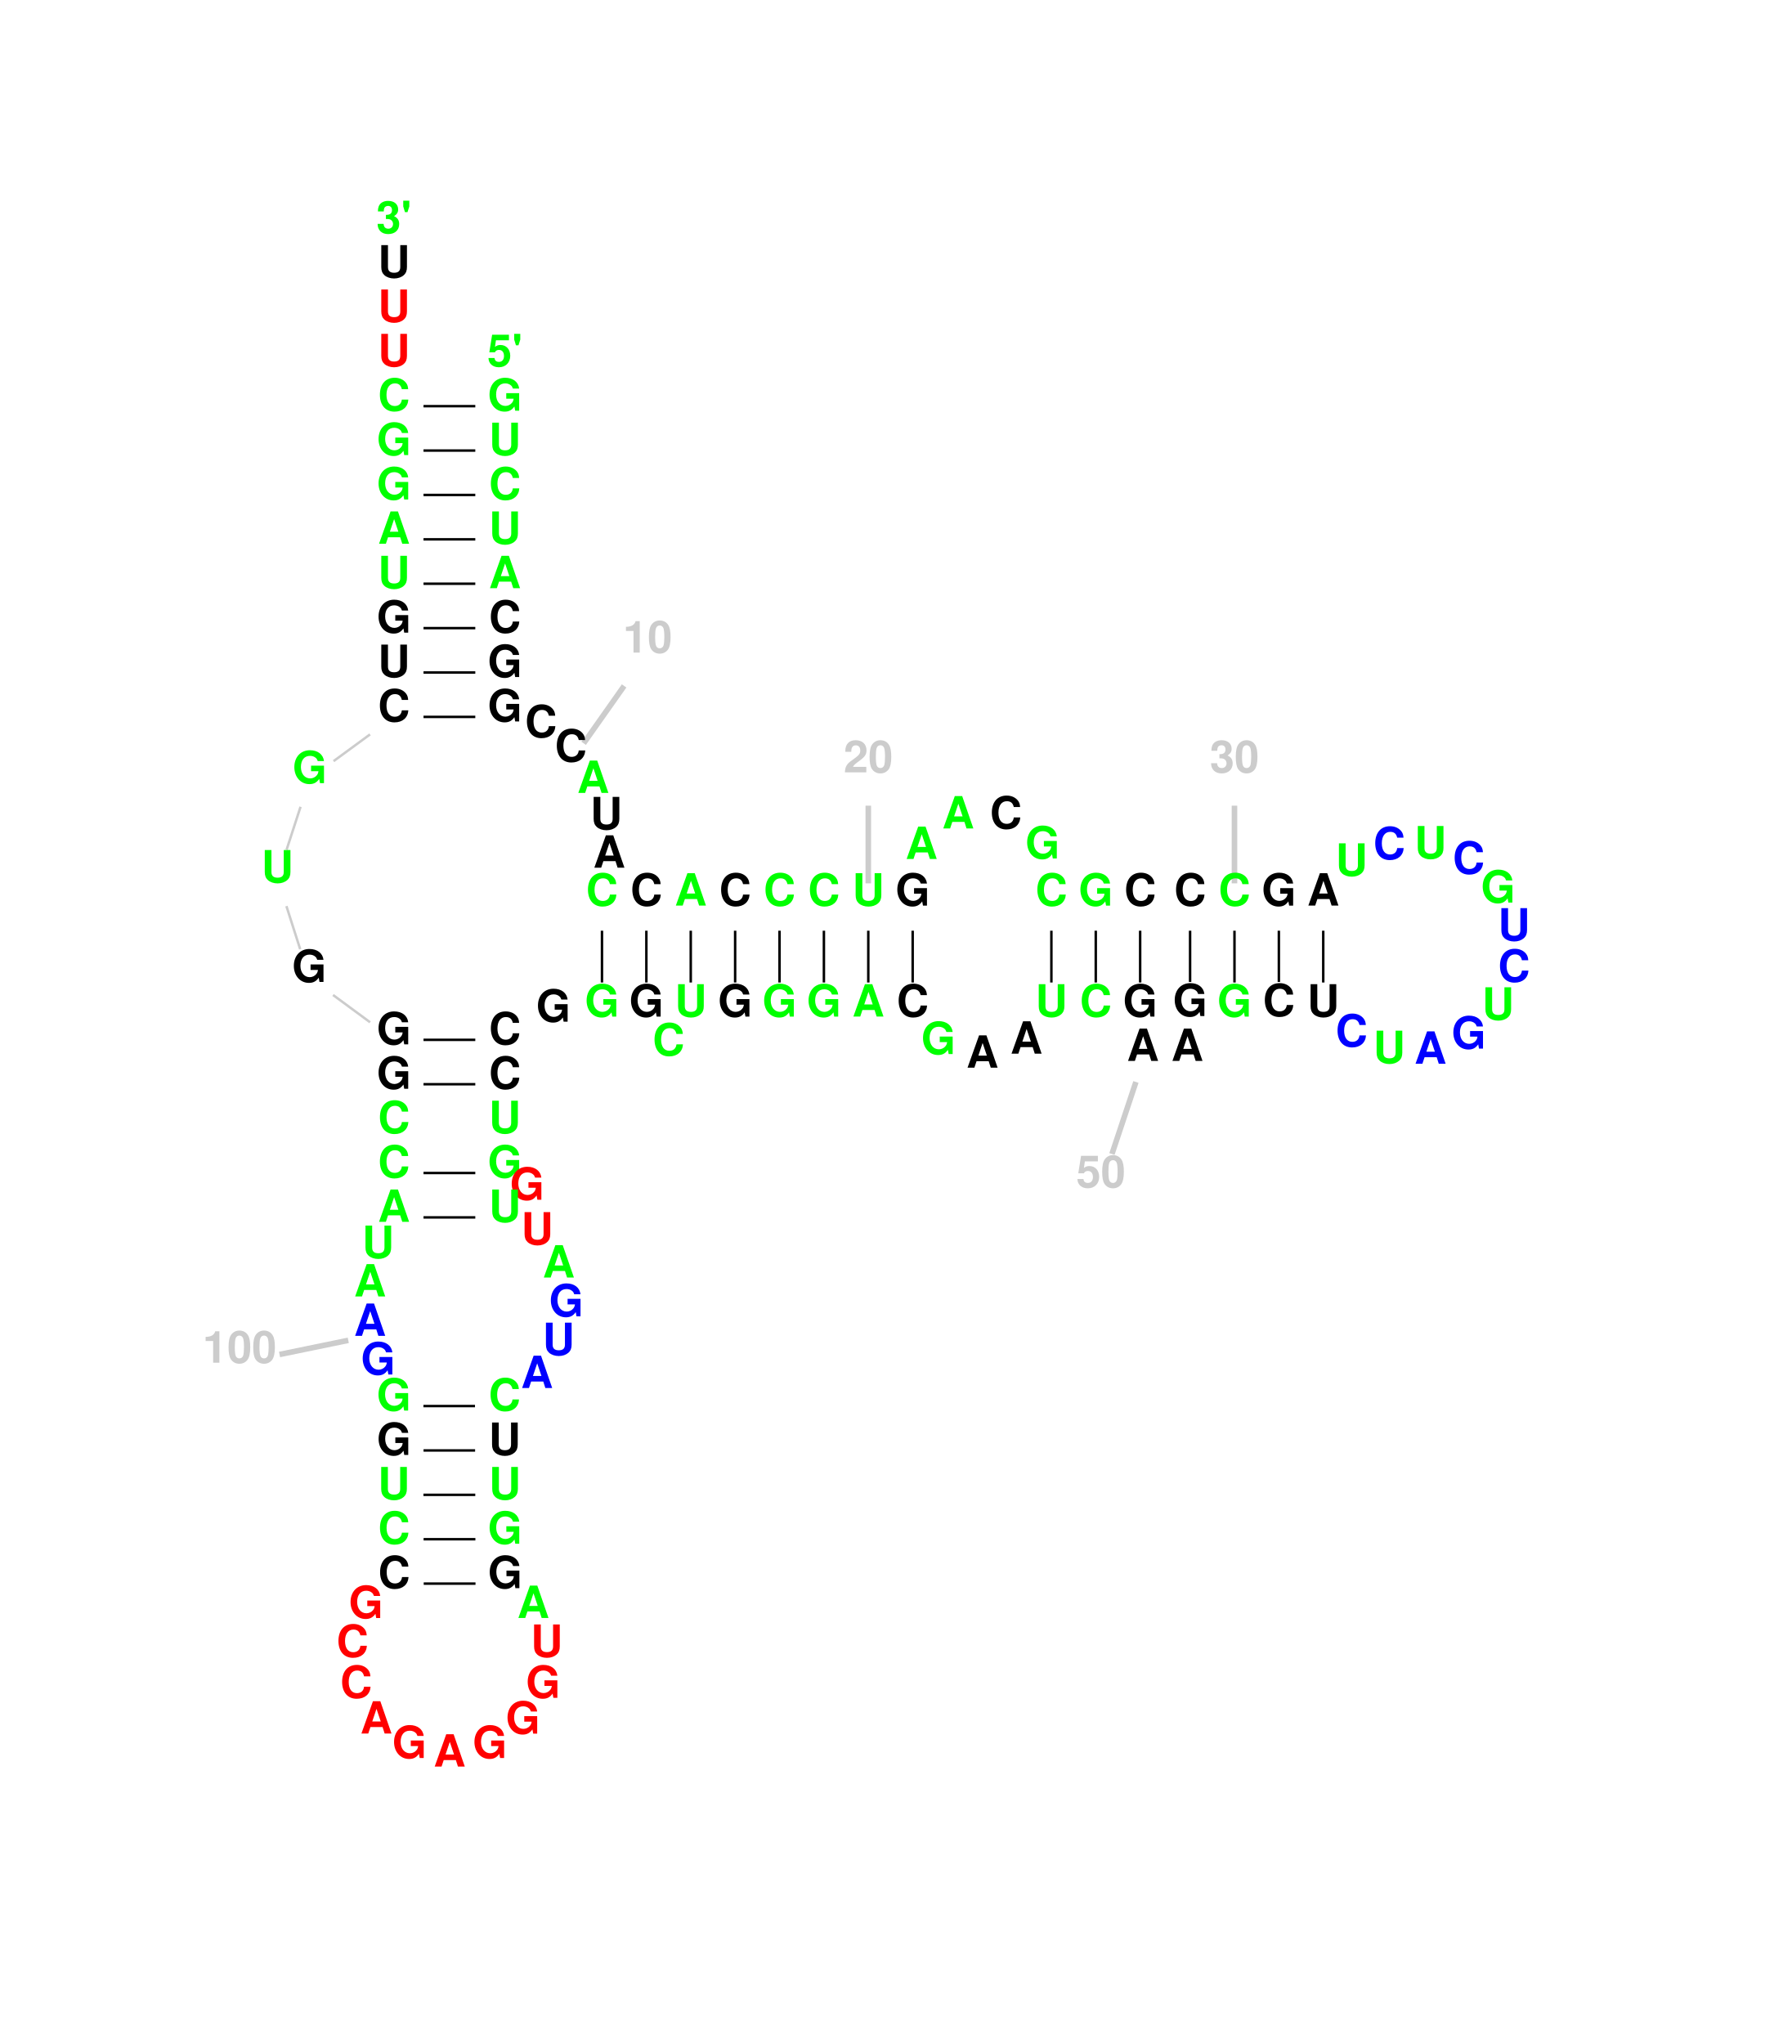
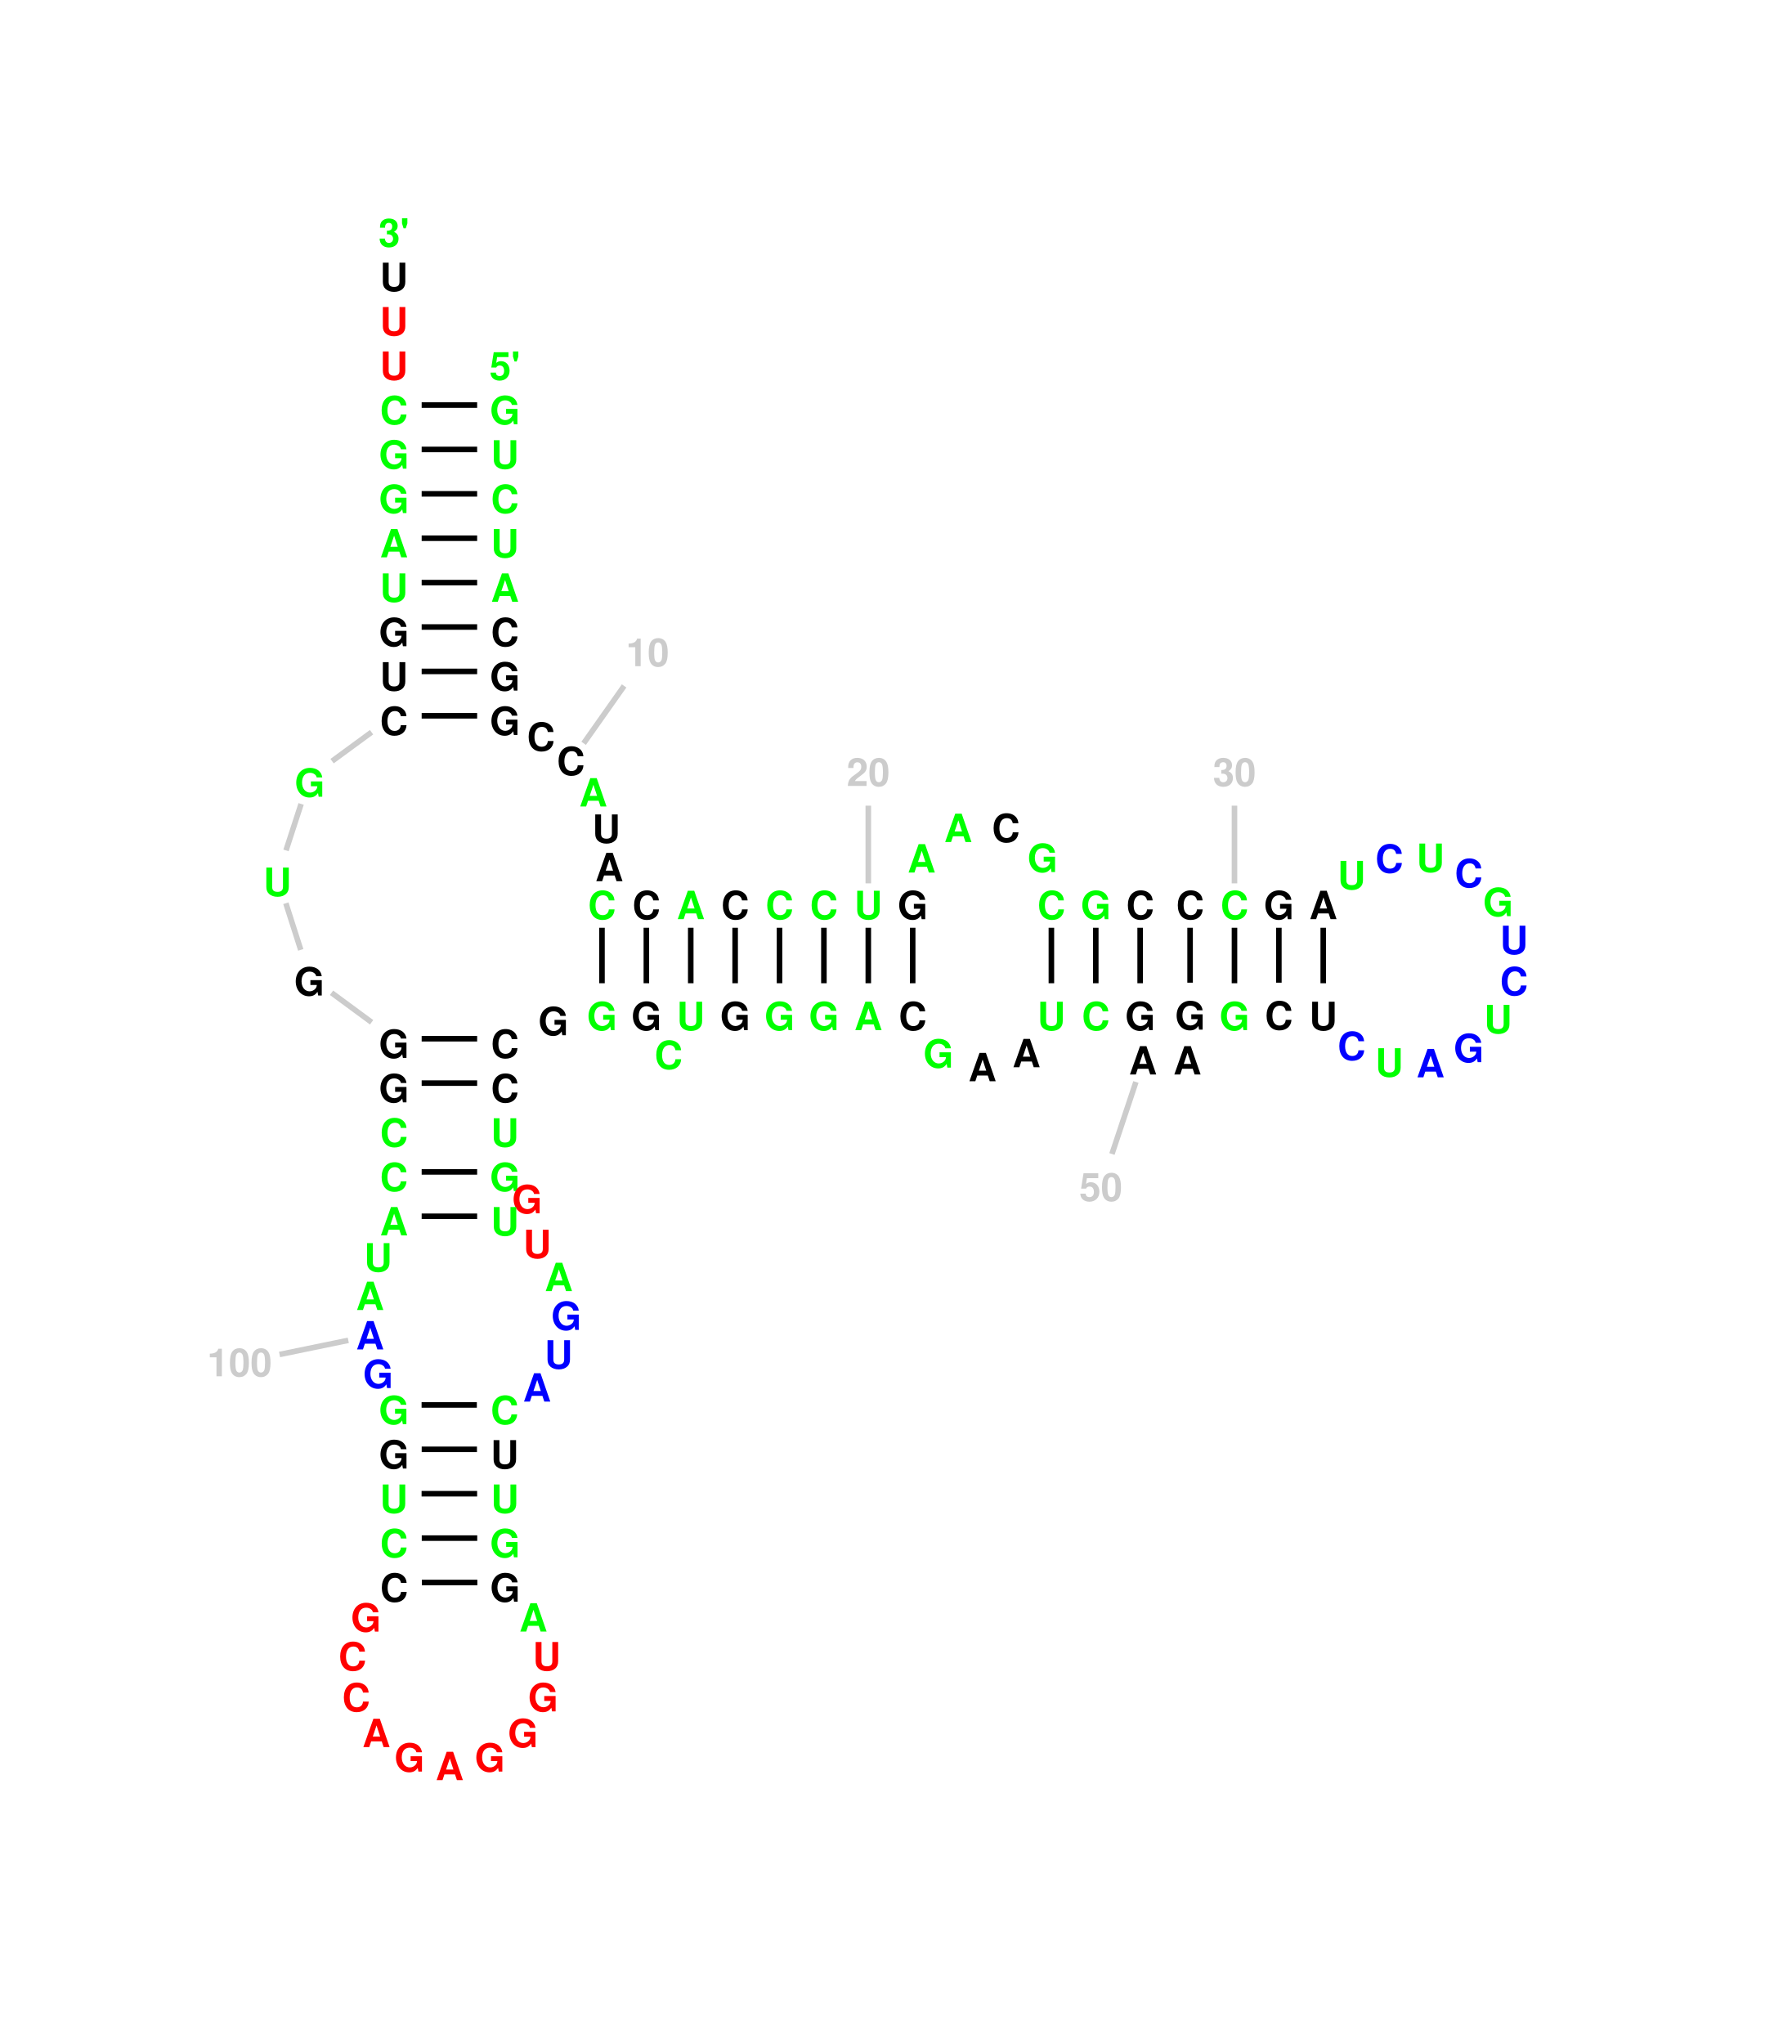
- <svg xmlns="http://www.w3.org/2000/svg" width="322.883" height="368.371" style="font-size: 8px; font-weight: bold; font-family: Helvetica; ">
+ <svg xmlns="http://www.w3.org/2000/svg" width="322.883" height="368.371" style="font-size: 7px; font-weight: bold; font-family: Helvetica; ">
  <g>
    <style type="text/css">


text.red {fill: rgb(255, 0, 0); }
text.green {fill: rgb(0, 255, 0); }
text.blue {fill: rgb(0, 0, 255); }
text.black {fill: rgb(0, 0, 0); }
text.gray {fill: rgb(204, 204, 204); }
text.brown {fill: rgb(211.65, 104.55, 30.6); }
- text {fill: rgb(0, 0, 0); text-anchor: middle; alignment-baseline: middle; }
+ text {fill: rgb(0, 0, 0); text-anchor: middle; dominant-baseline: middle; }
circle.red {stroke: rgb(255, 0, 0); fill: none; }
circle.green {stroke: rgb(0, 255, 0); fill: none; }
circle.blue {stroke: rgb(0, 0, 255); fill: none; }
circle.black {stroke: rgb(0, 0, 0); fill: none; }
circle.gray {stroke: rgb(204, 204, 204); fill: none; }
circle.brown {stroke: rgb(211.65, 104.55, 30.6); fill: none; }
circle {stroke: rgb(0, 0, 0); }
- line.red {stroke: rgb(255, 0, 0); stroke-width: 0.444; }
- line.green {stroke: rgb(0, 255, 0); stroke-width: 0.444; }
- line.blue {stroke: rgb(0, 0, 255); stroke-width: 0.444; }
- line.black {stroke: rgb(0, 0, 0); stroke-width: 0.444; }
- line.gray {stroke: rgb(204, 204, 204); stroke-width: 0.444; }
- line.brown {stroke: rgb(211.65, 104.55, 30.6); stroke-width: 0.444; }
+ line.red {stroke: rgb(255, 0, 0); }
+ line.green {stroke: rgb(0, 255, 0); }
+ line.blue {stroke: rgb(0, 0, 255); }
+ line.black {stroke: rgb(0, 0, 0); }
+ line.gray {stroke: rgb(204, 204, 204); }
+ line.brown {stroke: rgb(211.65, 104.55, 30.6); }
line {stroke: rgb(0, 0, 0); }
text.numbering-label {fill: rgb(204, 204, 204);}
line.numbering-line {stroke: rgb(204, 204, 204);}
- text.background {fill: rgb(255, 255, 255);
.template {visibility:hidden}

</style>
  </g>
  <g>
-     <line x1="66.706" y1="184.237" x2="60.024" y2="179.314" class="gray" />
-   </g>
-   <g>
-     <line x1="54.106" y1="171.07" x2="51.623" y2="163.3" class="gray" />
-   </g>
-   <g>
-     <line x1="51.65" y1="153.148" x2="54.17" y2="145.402" class="gray" />
-   </g>
-   <g>
-     <line x1="60.121" y1="137.177" x2="66.699" y2="132.354" class="gray" />
-   </g>
-   <g>
    <text x="91" y="66" class="green">5'</text>
  </g>
  <g>
    <text x="91" y="74" class="green">G</text>
  </g>
  <g>
-     <line x1="85.667" y1="73.2" x2="76.333" y2="73.2" class="black" />
+     <line x1="86" y1="73" x2="76" y2="73" class="black" />
  </g>
  <g>
    <text x="91" y="82" class="green">U</text>
  </g>
  <g>
-     <line x1="85.667" y1="81.2" x2="76.333" y2="81.2" class="black" />
+     <line x1="86" y1="81" x2="76" y2="81" class="black" />
  </g>
  <g>
    <text x="91" y="90" class="green">C</text>
  </g>
  <g>
-     <line x1="85.667" y1="89.2" x2="76.333" y2="89.2" class="black" />
+     <line x1="86" y1="89" x2="76" y2="89" class="black" />
  </g>
  <g>
    <text x="91" y="98" class="green">U</text>
  </g>
  <g>
-     <line x1="85.667" y1="97.2" x2="76.333" y2="97.2" class="black" />
+     <line x1="86" y1="97" x2="76" y2="97" class="black" />
  </g>
  <g>
    <text x="91" y="106" class="green">A</text>
  </g>
  <g>
-     <line x1="85.667" y1="105.2" x2="76.333" y2="105.2" class="black" />
+     <line x1="86" y1="105" x2="76" y2="105" class="black" />
  </g>
  <g>
    <text x="91" y="114" class="black">C</text>
  </g>
  <g>
-     <line x1="85.667" y1="113.2" x2="76.333" y2="113.2" class="black" />
+     <line x1="86" y1="113" x2="76" y2="113" class="black" />
  </g>
  <g>
    <text x="91" y="122" class="black">G</text>
  </g>
  <g>
-     <line x1="85.667" y1="121.2" x2="76.333" y2="121.2" class="black" />
+     <line x1="86" y1="121" x2="76" y2="121" class="black" />
  </g>
  <g>
    <text x="91" y="130" class="black">G</text>
  </g>
  <g>
-     <line x1="85.667" y1="129.2" x2="76.333" y2="129.2" class="black" />
+     <line x1="86" y1="129" x2="76" y2="129" class="black" />
  </g>
  <g>
    <text x="97.5" y="132.85" class="black">C</text>
  </g>
  <g>
    <text x="116.723" y="117.618" class="numbering-label sequential">10</text>
  </g>
  <g>
    <line x1="105.196" y1="133.961" x2="112.491" y2="123.618" class="numbering-line sequential" />
  </g>
  <g>
    <text x="102.89" y="137.23" class="black">C</text>
  </g>
  <g>
    <text x="106.92" y="142.9" class="green">A</text>
  </g>
  <g>
    <text x="109.28" y="149.44" class="black">U</text>
  </g>
  <g>
    <text x="109.81" y="156.37" class="black">A</text>
  </g>
  <g>
    <text x="108.5" y="163.2" class="green">C</text>
  </g>
  <g>
-     <line x1="108.5" y1="167.733" x2="108.5" y2="177.067" class="black" />
+     <line x1="108.5" y1="167.2" x2="108.5" y2="177.2" class="black" />
  </g>
  <g>
    <text x="116.5" y="163.2" class="black">C</text>
  </g>
  <g>
-     <line x1="116.5" y1="167.733" x2="116.5" y2="177.067" class="black" />
+     <line x1="116.5" y1="167.2" x2="116.5" y2="177.2" class="black" />
  </g>
  <g>
    <text x="124.5" y="163.2" class="green">A</text>
  </g>
  <g>
-     <line x1="124.5" y1="167.733" x2="124.5" y2="177.067" class="black" />
+     <line x1="124.5" y1="167.2" x2="124.5" y2="177.2" class="black" />
  </g>
  <g>
    <text x="132.5" y="163.2" class="black">C</text>
  </g>
  <g>
-     <line x1="132.5" y1="167.733" x2="132.5" y2="177.067" class="black" />
+     <line x1="132.5" y1="167.2" x2="132.5" y2="177.2" class="black" />
  </g>
  <g>
    <text x="140.5" y="163.2" class="green">C</text>
  </g>
  <g>
-     <line x1="140.5" y1="167.733" x2="140.5" y2="177.067" class="black" />
+     <line x1="140.5" y1="167.2" x2="140.5" y2="177.2" class="black" />
  </g>
  <g>
    <text x="148.5" y="163.2" class="green">C</text>
  </g>
  <g>
-     <line x1="148.5" y1="167.733" x2="148.5" y2="177.067" class="black" />
+     <line x1="148.5" y1="167.2" x2="148.5" y2="177.2" class="black" />
  </g>
  <g>
    <text x="156.5" y="139.2" class="numbering-label sequential">20</text>
  </g>
  <g>
    <line x1="156.5" y1="159.2" x2="156.5" y2="145.2" class="numbering-line sequential" />
  </g>
  <g>
    <text x="156.5" y="163.2" class="green">U</text>
  </g>
  <g>
-     <line x1="156.5" y1="167.733" x2="156.5" y2="177.067" class="black" />
+     <line x1="156.5" y1="167.2" x2="156.5" y2="177.2" class="black" />
  </g>
  <g>
    <text x="164.5" y="163.2" class="black">G</text>
  </g>
  <g>
-     <line x1="164.5" y1="167.733" x2="164.5" y2="177.067" class="black" />
+     <line x1="164.5" y1="167.2" x2="164.5" y2="177.2" class="black" />
  </g>
  <g>
    <text x="166.1" y="154.8" class="green">A</text>
  </g>
  <g>
    <text x="172.7" y="149.3" class="green">A</text>
  </g>
  <g>
    <text x="181.3" y="149.3" class="black">C</text>
  </g>
  <g>
    <text x="187.9" y="154.7" class="green">G</text>
  </g>
  <g>
    <text x="189.5" y="163.2" class="green">C</text>
  </g>
  <g>
-     <line x1="189.5" y1="167.733" x2="189.5" y2="177.067" class="black" />
+     <line x1="189.5" y1="167.2" x2="189.5" y2="177.2" class="black" />
  </g>
  <g>
    <text x="197.5" y="163.2" class="green">G</text>
  </g>
  <g>
-     <line x1="197.5" y1="167.733" x2="197.5" y2="177.067" class="black" />
+     <line x1="197.5" y1="167.2" x2="197.5" y2="177.2" class="black" />
  </g>
  <g>
    <text x="205.5" y="163.2" class="black">C</text>
  </g>
  <g>
-     <line x1="205.5" y1="167.733" x2="205.5" y2="177.067" class="black" />
+     <line x1="205.5" y1="167.2" x2="205.5" y2="177.2" class="black" />
  </g>
  <g>
    <text x="214.5" y="163.2" class="black">C</text>
  </g>
  <g>
-     <line x1="214.5" y1="167.733" x2="214.5" y2="176.967" class="black" />
+     <line x1="214.5" y1="167.2" x2="214.5" y2="177.1" class="black" />
  </g>
  <g>
    <text x="222.5" y="139.2" class="numbering-label sequential">30</text>
  </g>
  <g>
    <line x1="222.5" y1="159.2" x2="222.5" y2="145.2" class="numbering-line sequential" />
  </g>
  <g>
    <text x="222.5" y="163.2" class="green">C</text>
  </g>
  <g>
-     <line x1="222.5" y1="167.733" x2="222.5" y2="177.067" class="black" />
+     <line x1="222.5" y1="167.2" x2="222.5" y2="177.2" class="black" />
  </g>
  <g>
    <text x="230.5" y="163.2" class="black">G</text>
  </g>
  <g>
-     <line x1="230.5" y1="167.733" x2="230.5" y2="176.967" class="black" />
+     <line x1="230.5" y1="167.2" x2="230.5" y2="177.1" class="black" />
  </g>
  <g>
    <text x="238.5" y="163.2" class="black">A</text>
  </g>
  <g>
-     <line x1="238.5" y1="167.733" x2="238.5" y2="177.067" class="black" />
+     <line x1="238.5" y1="167.2" x2="238.5" y2="177.2" class="black" />
  </g>
  <g>
    <text x="243.608" y="157.814" class="green">U</text>
  </g>
  <g>
    <text x="250.401" y="154.823" class="blue">C</text>
  </g>
  <g>
    <text x="257.823" y="154.692" class="green">U</text>
  </g>
  <g>
    <text x="264.717" y="157.442" class="blue">C</text>
  </g>
  <g>
    <text x="270.012" y="162.644" class="green">G</text>
  </g>
  <g>
    <text x="272.883" y="169.489" class="blue">U</text>
  </g>
  <g>
    <text x="272.883" y="176.911" class="blue">C</text>
  </g>
  <g>
    <text x="270.012" y="183.756" class="green">U</text>
  </g>
  <g>
    <text x="264.717" y="188.959" class="blue">G</text>
  </g>
  <g>
    <text x="257.823" y="191.708" class="blue">A</text>
  </g>
  <g>
    <text x="250.401" y="191.577" class="green">U</text>
  </g>
  <g>
    <text x="243.608" y="188.586" class="blue">C</text>
  </g>
  <g>
    <text x="238.5" y="183.2" class="black">U</text>
  </g>
  <g>
    <text x="230.5" y="183.1" class="black">C</text>
  </g>
  <g>
    <text x="222.5" y="183.2" class="green">G</text>
  </g>
  <g>
    <text x="214.5" y="183.1" class="black">G</text>
  </g>
  <g>
    <text x="214" y="191.2" class="black">A</text>
  </g>
  <g>
    <text x="198.42" y="213.972" class="numbering-label sequential">50</text>
  </g>
  <g>
    <line x1="204.737" y1="194.995" x2="200.417" y2="207.972" class="numbering-line sequential" />
  </g>
  <g>
    <text x="206" y="191.2" class="black">A</text>
  </g>
  <g>
    <text x="205.5" y="183.2" class="black">G</text>
  </g>
  <g>
    <text x="197.5" y="183.2" class="green">C</text>
  </g>
  <g>
    <text x="189.5" y="183.2" class="green">U</text>
  </g>
  <g>
    <text x="185" y="189.89" class="black">A</text>
  </g>
  <g>
    <text x="177.07" y="192.42" class="black">A</text>
  </g>
  <g>
    <text x="169.13" y="189.95" class="green">G</text>
  </g>
  <g>
    <text x="164.5" y="183.2" class="black">C</text>
  </g>
  <g>
    <text x="156.5" y="183.2" class="green">A</text>
  </g>
  <g>
    <text x="148.5" y="183.2" class="green">G</text>
  </g>
  <g>
    <text x="140.5" y="183.2" class="green">G</text>
  </g>
  <g>
    <text x="132.5" y="183.2" class="black">G</text>
  </g>
  <g>
    <text x="124.5" y="183.2" class="green">U</text>
  </g>
  <g>
    <text x="120.5" y="190.2" class="green">C</text>
  </g>
  <g>
    <text x="116.5" y="183.2" class="black">G</text>
  </g>
  <g>
    <text x="108.5" y="183.2" class="green">G</text>
  </g>
  <g>
    <text x="99.73" y="184.11" class="black">G</text>
  </g>
  <g>
    <text x="91" y="188.2" class="black">C</text>
  </g>
  <g>
-     <line x1="85.667" y1="187.4" x2="76.333" y2="187.4" class="black" />
+     <line x1="86" y1="187.2" x2="76" y2="187.2" class="black" />
  </g>
  <g>
    <text x="91" y="196.2" class="black">C</text>
  </g>
  <g>
-     <line x1="85.667" y1="195.4" x2="76.333" y2="195.4" class="black" />
+     <line x1="86" y1="195.2" x2="76" y2="195.2" class="black" />
  </g>
  <g>
    <text x="90.99" y="204.2" class="green">U</text>
  </g>
  <g>
    <text x="91" y="212.2" class="green">G</text>
  </g>
  <g>
-     <line x1="85.667" y1="211.4" x2="76.333" y2="211.4" class="black" />
+     <line x1="86" y1="211.2" x2="76" y2="211.2" class="black" />
  </g>
  <g>
    <text x="95" y="216.2" class="red">G</text>
  </g>
  <g>
    <text x="91" y="220.2" class="green">U</text>
  </g>
  <g>
-     <line x1="85.667" y1="219.4" x2="76.333" y2="219.4" class="black" />
+     <line x1="86" y1="219.2" x2="76" y2="219.2" class="black" />
  </g>
  <g>
    <text x="96.83" y="224.272" class="red">U</text>
  </g>
  <g>
    <text x="100.704" y="230.236" class="green">A</text>
  </g>
  <g>
    <text x="102.054" y="237.218" class="blue">G</text>
  </g>
  <g>
    <text x="100.682" y="244.196" class="blue">U</text>
  </g>
  <g>
    <text x="96.789" y="250.147" class="blue">A</text>
  </g>
  <g>
    <text x="90.946" y="254.2" class="green">C</text>
  </g>
  <g>
-     <line x1="85.613" y1="253.4" x2="76.319" y2="253.4" class="black" />
+     <line x1="85.946" y1="253.2" x2="75.986" y2="253.2" class="black" />
  </g>
  <g>
    <text x="90.966" y="262.2" class="black">U</text>
  </g>
  <g>
-     <line x1="85.633" y1="261.4" x2="76.339" y2="261.4" class="black" />
+     <line x1="85.966" y1="261.2" x2="76.006" y2="261.2" class="black" />
  </g>
  <g>
    <text x="90.996" y="270.2" class="green">U</text>
  </g>
  <g>
-     <line x1="85.663" y1="269.4" x2="76.319" y2="269.4" class="black" />
+     <line x1="85.996" y1="269.2" x2="75.986" y2="269.2" class="black" />
  </g>
  <g>
    <text x="91.016" y="278.2" class="green">G</text>
  </g>
  <g>
-     <line x1="85.683" y1="277.4" x2="76.349" y2="277.4" class="black" />
+     <line x1="86.016" y1="277.2" x2="76.016" y2="277.2" class="black" />
  </g>
  <g>
    <text x="91.036" y="286.2" class="black">G</text>
  </g>
  <g>
-     <line x1="85.703" y1="285.4" x2="76.369" y2="285.4" class="black" />
+     <line x1="86.036" y1="285.2" x2="76.036" y2="285.2" class="black" />
  </g>
  <g>
    <text x="96.121" y="291.588" class="green">A</text>
  </g>
  <g>
    <text x="98.545" y="298.589" class="red">U</text>
  </g>
  <g>
    <text x="97.881" y="305.967" class="red">G</text>
  </g>
  <g>
    <text x="94.245" y="312.422" class="red">G</text>
  </g>
  <g>
    <text x="88.279" y="316.815" class="red">G</text>
  </g>
  <g>
    <text x="81.036" y="318.371" class="red">A</text>
  </g>
  <g>
    <text x="73.793" y="316.815" class="red">G</text>
  </g>
  <g>
    <text x="67.827" y="312.422" class="red">A</text>
  </g>
  <g>
    <text x="64.191" y="305.967" class="red">C</text>
  </g>
  <g>
    <text x="63.527" y="298.589" class="red">C</text>
  </g>
  <g>
    <text x="65.951" y="291.588" class="red">G</text>
  </g>
  <g>
    <text x="71.036" y="286.2" class="black">C</text>
  </g>
  <g>
    <text x="71.016" y="278.2" class="green">C</text>
  </g>
  <g>
    <text x="70.986" y="270.2" class="green">U</text>
  </g>
  <g>
    <text x="71.006" y="262.2" class="black">G</text>
  </g>
  <g>
    <text x="70.986" y="254.2" class="green">G</text>
  </g>
  <g>
    <text x="68.143" y="247.696" class="blue">G</text>
  </g>
  <g>
    <text x="43.186" y="245.588" class="numbering-label sequential">100</text>
  </g>
  <g>
    <line x1="62.775" y1="241.554" x2="50.386" y2="244.105" class="numbering-line sequential" />
  </g>
  <g>
    <text x="66.693" y="240.748" class="blue">A</text>
  </g>
  <g>
    <text x="66.696" y="233.649" class="green">A</text>
  </g>
  <g>
    <text x="68.152" y="226.702" class="green">U</text>
  </g>
  <g>
    <text x="71" y="220.2" class="green">A</text>
  </g>
  <g>
    <text x="71" y="212.2" class="green">C</text>
  </g>
  <g>
    <text x="71.01" y="204.2" class="green">C</text>
  </g>
  <g>
    <text x="71" y="196.2" class="black">G</text>
  </g>
  <g>
    <text x="71" y="188.2" class="black">G</text>
  </g>
  <g>
    <text x="55.73" y="176.95" class="black">G</text>
  </g>
  <g>
    <text x="50" y="159.02" class="green">U</text>
  </g>
  <g>
    <text x="55.82" y="141.13" class="green">G</text>
  </g>
  <g>
    <text x="71" y="130" class="black">C</text>
  </g>
  <g>
    <text x="71" y="122" class="black">U</text>
  </g>
  <g>
    <text x="71" y="114" class="black">G</text>
  </g>
  <g>
    <text x="71" y="106" class="green">U</text>
  </g>
  <g>
    <text x="71" y="98" class="green">A</text>
  </g>
  <g>
    <text x="71" y="90" class="green">G</text>
  </g>
  <g>
    <text x="71" y="82" class="green">G</text>
  </g>
  <g>
    <text x="71" y="74" class="green">C</text>
  </g>
  <g>
    <text x="71" y="66" class="red">U</text>
  </g>
  <g>
    <text x="71" y="58" class="red">U</text>
  </g>
  <g>
    <text x="71" y="50" class="black">U</text>
  </g>
  <g>
    <text x="71" y="42" class="green">3'</text>
  </g>
+   <g>
+     <line x1="66.975" y1="184.234" x2="59.755" y2="178.916" class="gray" />
+   </g>
+   <g>
+     <line x1="54.208" y1="171.187" x2="51.522" y2="162.783" class="gray" />
+   </g>
+   <g>
+     <line x1="51.547" y1="153.265" x2="54.273" y2="144.885" class="gray" />
+   </g>
+   <g>
+     <line x1="59.852" y1="137.174" x2="66.968" y2="131.957" class="gray" />
+   </g>
</svg>
